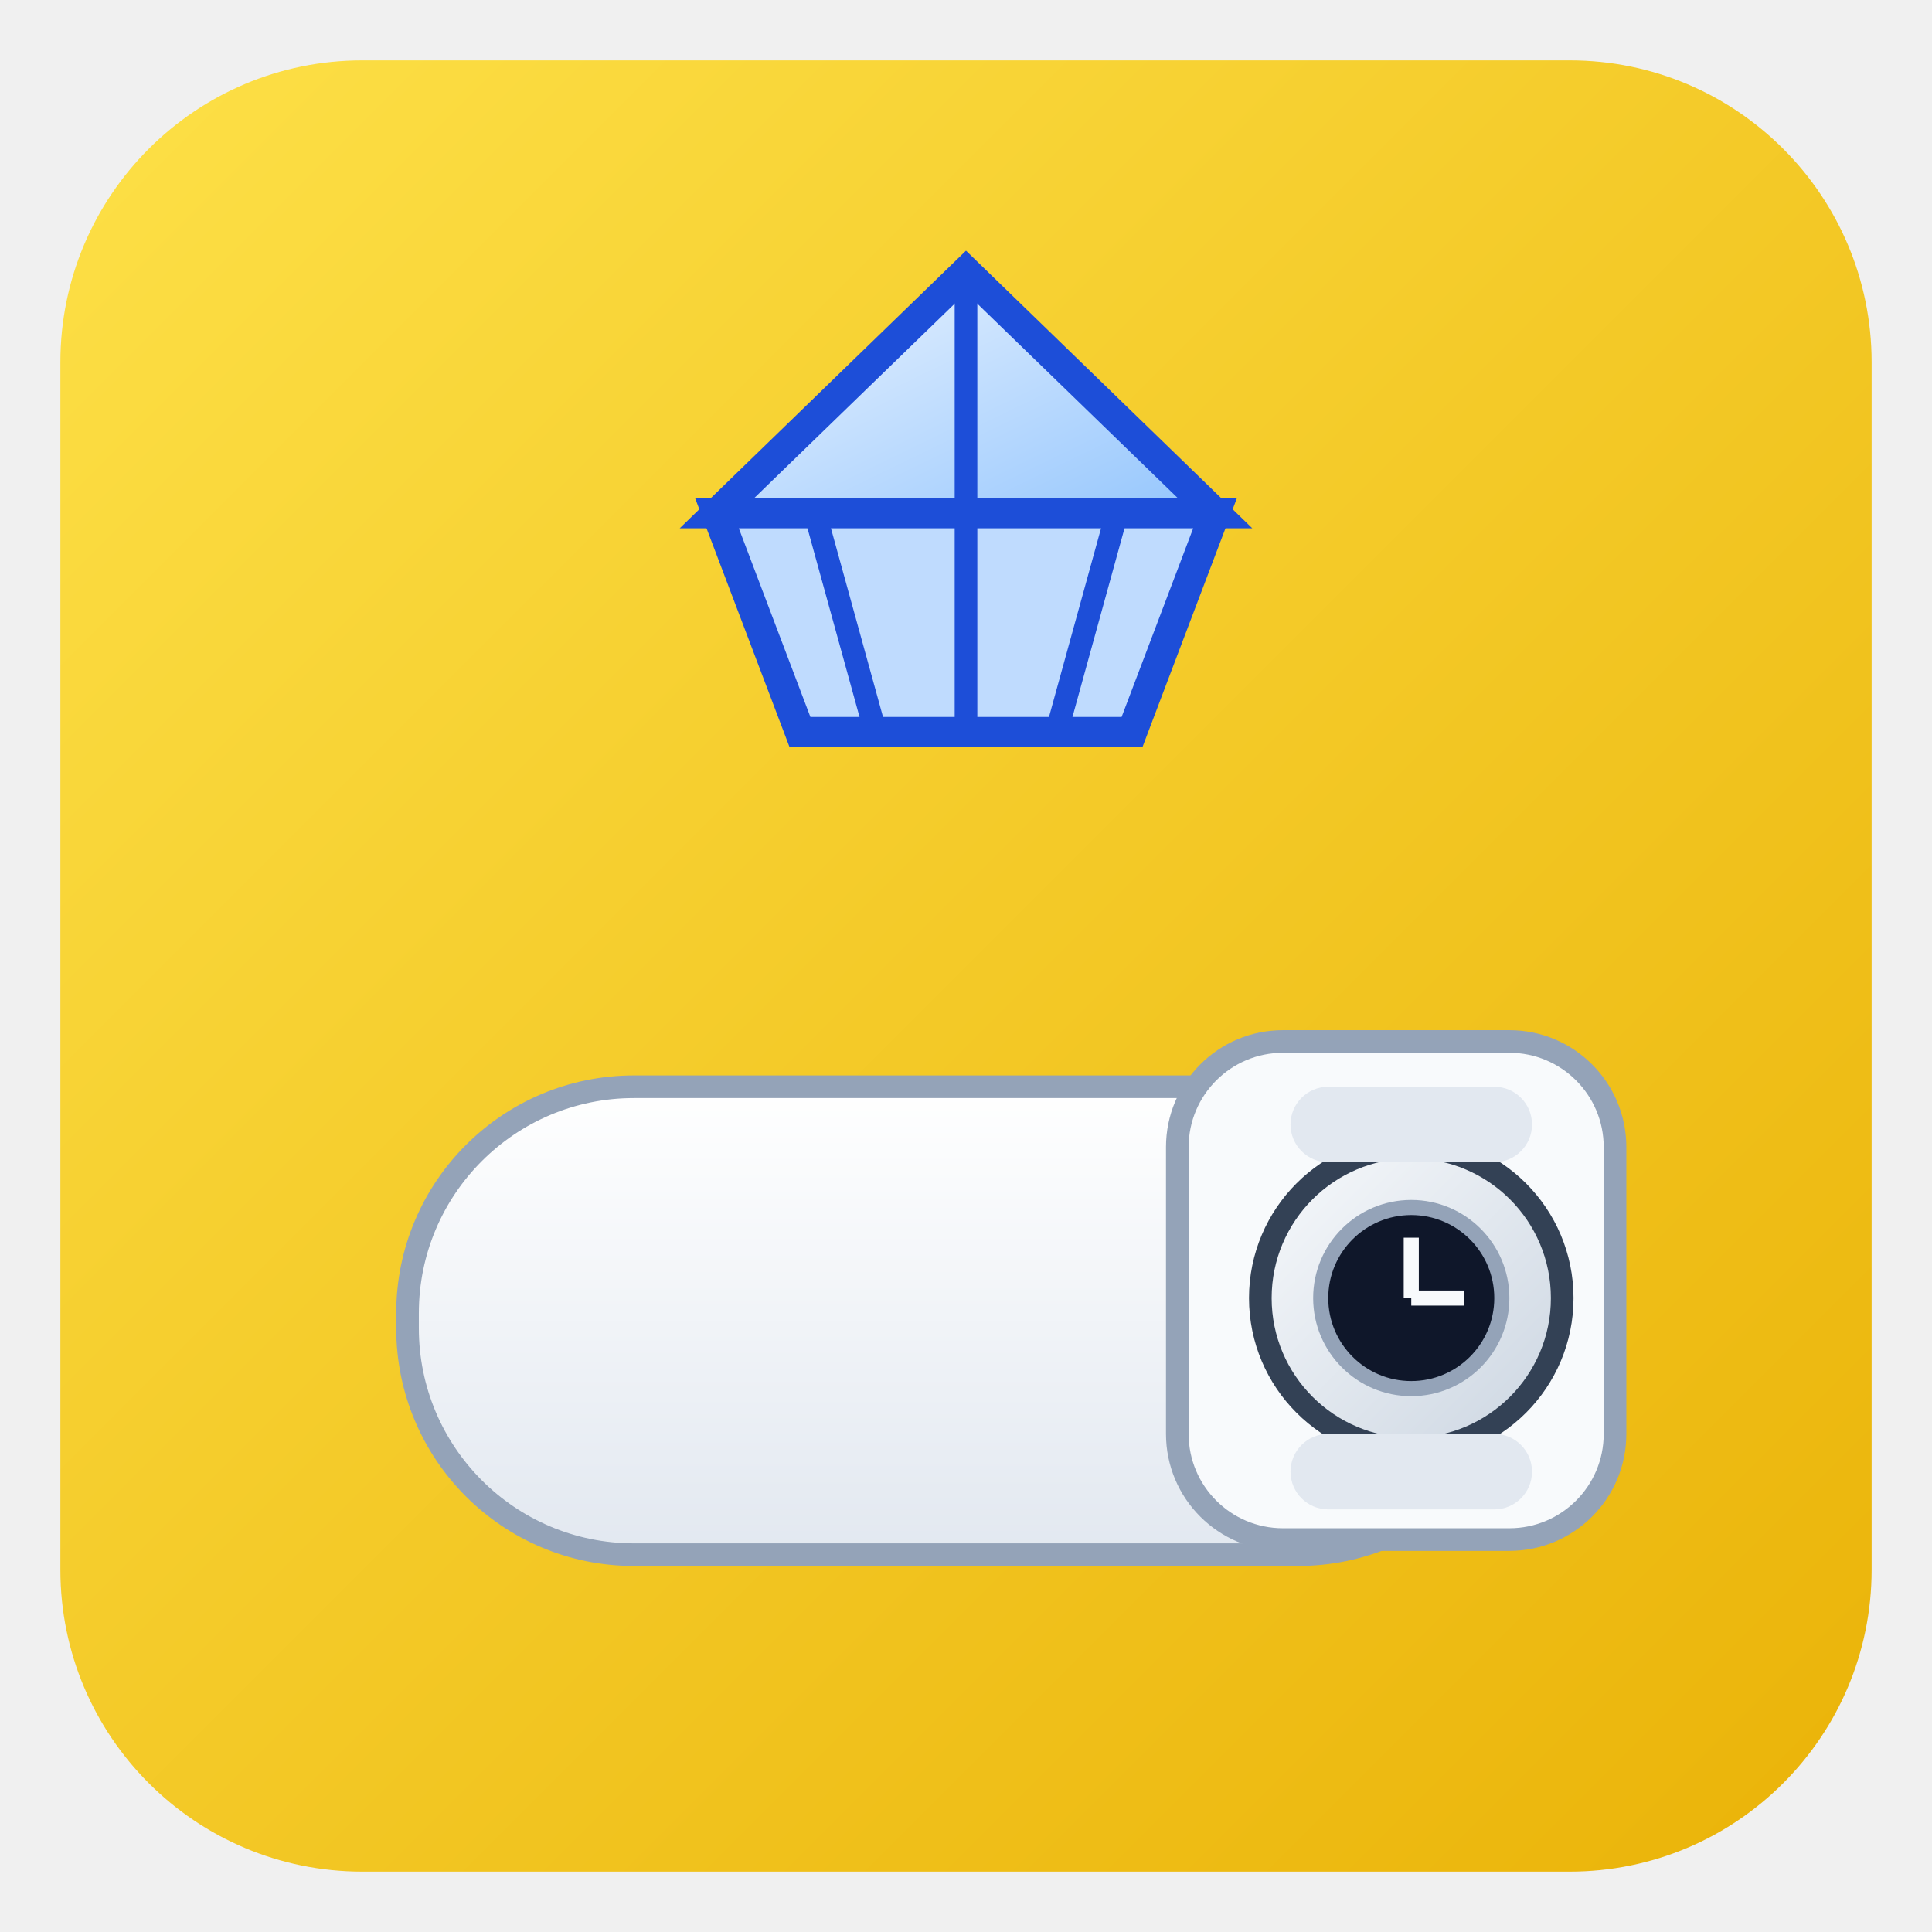
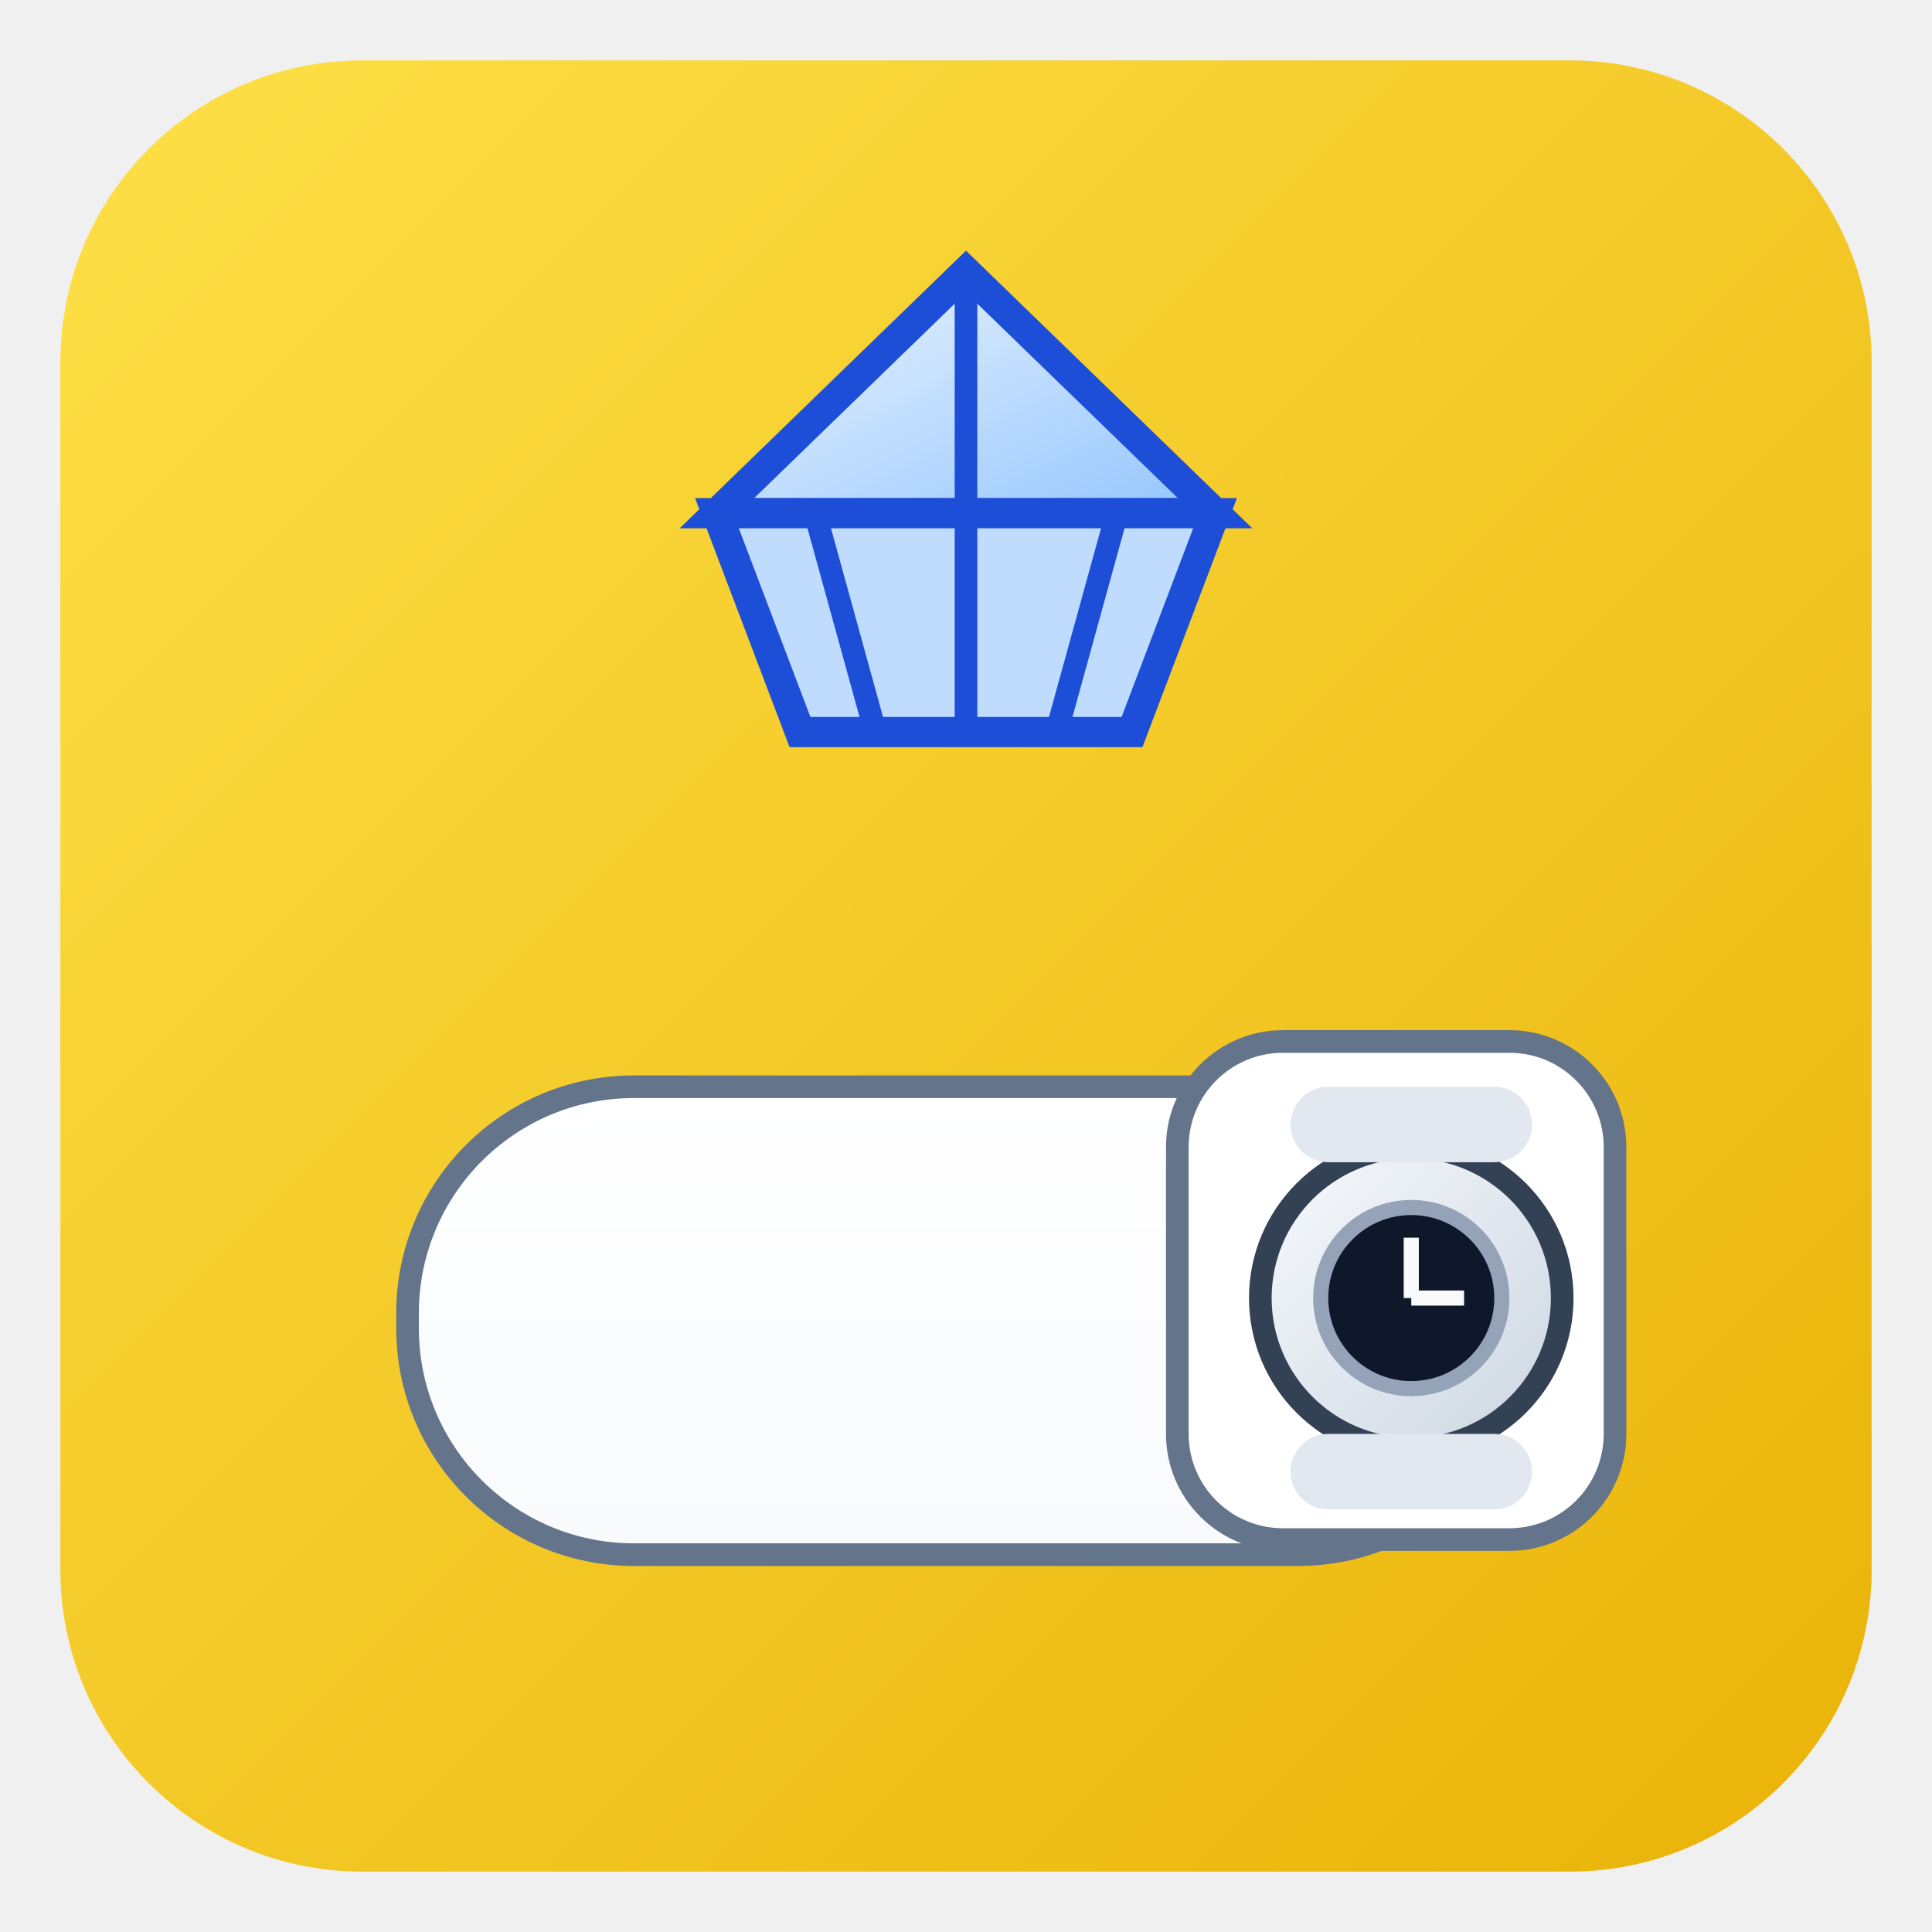
<svg xmlns="http://www.w3.org/2000/svg" width="256" height="256" viewBox="0 0 256 256" role="img" aria-label="Diamond above hand with watch">
  <defs>
    <linearGradient id="bg" x1="0" y1="0" x2="1" y2="1">
      <stop offset="0%" stop-color="#fde047" />
      <stop offset="100%" stop-color="#eab308" />
    </linearGradient>
    <linearGradient id="skin" x1="0" y1="0" x2="0" y2="1">
      <stop offset="0%" stop-color="#ffffff" />
-       <stop offset="100%" stop-color="#e2e8f0" />
+       <stop offset="100%" stop-color="#f8fafc" />
    </linearGradient>
    <linearGradient id="watchMetal" x1="0" y1="0" x2="1" y2="1">
      <stop offset="0%" stop-color="#f8fafc" />
      <stop offset="100%" stop-color="#cbd5e1" />
    </linearGradient>
    <linearGradient id="diamond" x1="0" y1="0" x2="1" y2="1">
      <stop offset="0%" stop-color="#eff6ff" />
      <stop offset="100%" stop-color="#93c5fd" />
    </linearGradient>
  </defs>
  <rect x="8" y="8" width="240" height="240" rx="40" fill="url(#bg)" />
  <g transform="translate(0,2)">
    <polygon points="128,34 95,66 161,66" fill="url(#diamond)" stroke="#1d4ed8" stroke-width="4" />
    <polygon points="95,66 161,66 150,95 106,95" fill="#bfdbfe" stroke="#1d4ed8" stroke-width="4" />
    <line x1="128" y1="34" x2="128" y2="95" stroke="#1d4ed8" stroke-width="3" />
    <line x1="108" y1="66" x2="116" y2="95" stroke="#1d4ed8" stroke-width="3" />
    <line x1="148" y1="66" x2="140" y2="95" stroke="#1d4ed8" stroke-width="3" />
  </g>
  <g transform="translate(0,6)">
-     <rect x="54" y="138" width="148" height="62" rx="30" fill="url(#skin)" stroke="#94a3b8" stroke-width="3" />
-     <rect x="156" y="132" width="58" height="66" rx="14" fill="#f8fafc" stroke="#94a3b8" stroke-width="3" />
+     <rect x="54" y="138" width="148" height="62" rx="30" fill="url(#skin)" stroke="#64748b" stroke-width="3" />
+     <rect x="156" y="132" width="58" height="66" rx="14" fill="#ffffff" stroke="#64748b" stroke-width="3" />
    <circle cx="187" cy="166" r="20" fill="url(#watchMetal)" stroke="#334155" stroke-width="3" />
    <circle cx="187" cy="166" r="12" fill="#0f172a" stroke="#94a3b8" stroke-width="2" />
    <line x1="187" y1="166" x2="187" y2="158" stroke="#f8fafc" stroke-width="2" />
    <line x1="187" y1="166" x2="194" y2="166" stroke="#f8fafc" stroke-width="2" />
    <rect x="171" y="138" width="32" height="10" rx="5" fill="#e2e8f0" />
    <rect x="171" y="184" width="32" height="10" rx="5" fill="#e2e8f0" />
  </g>
</svg>
